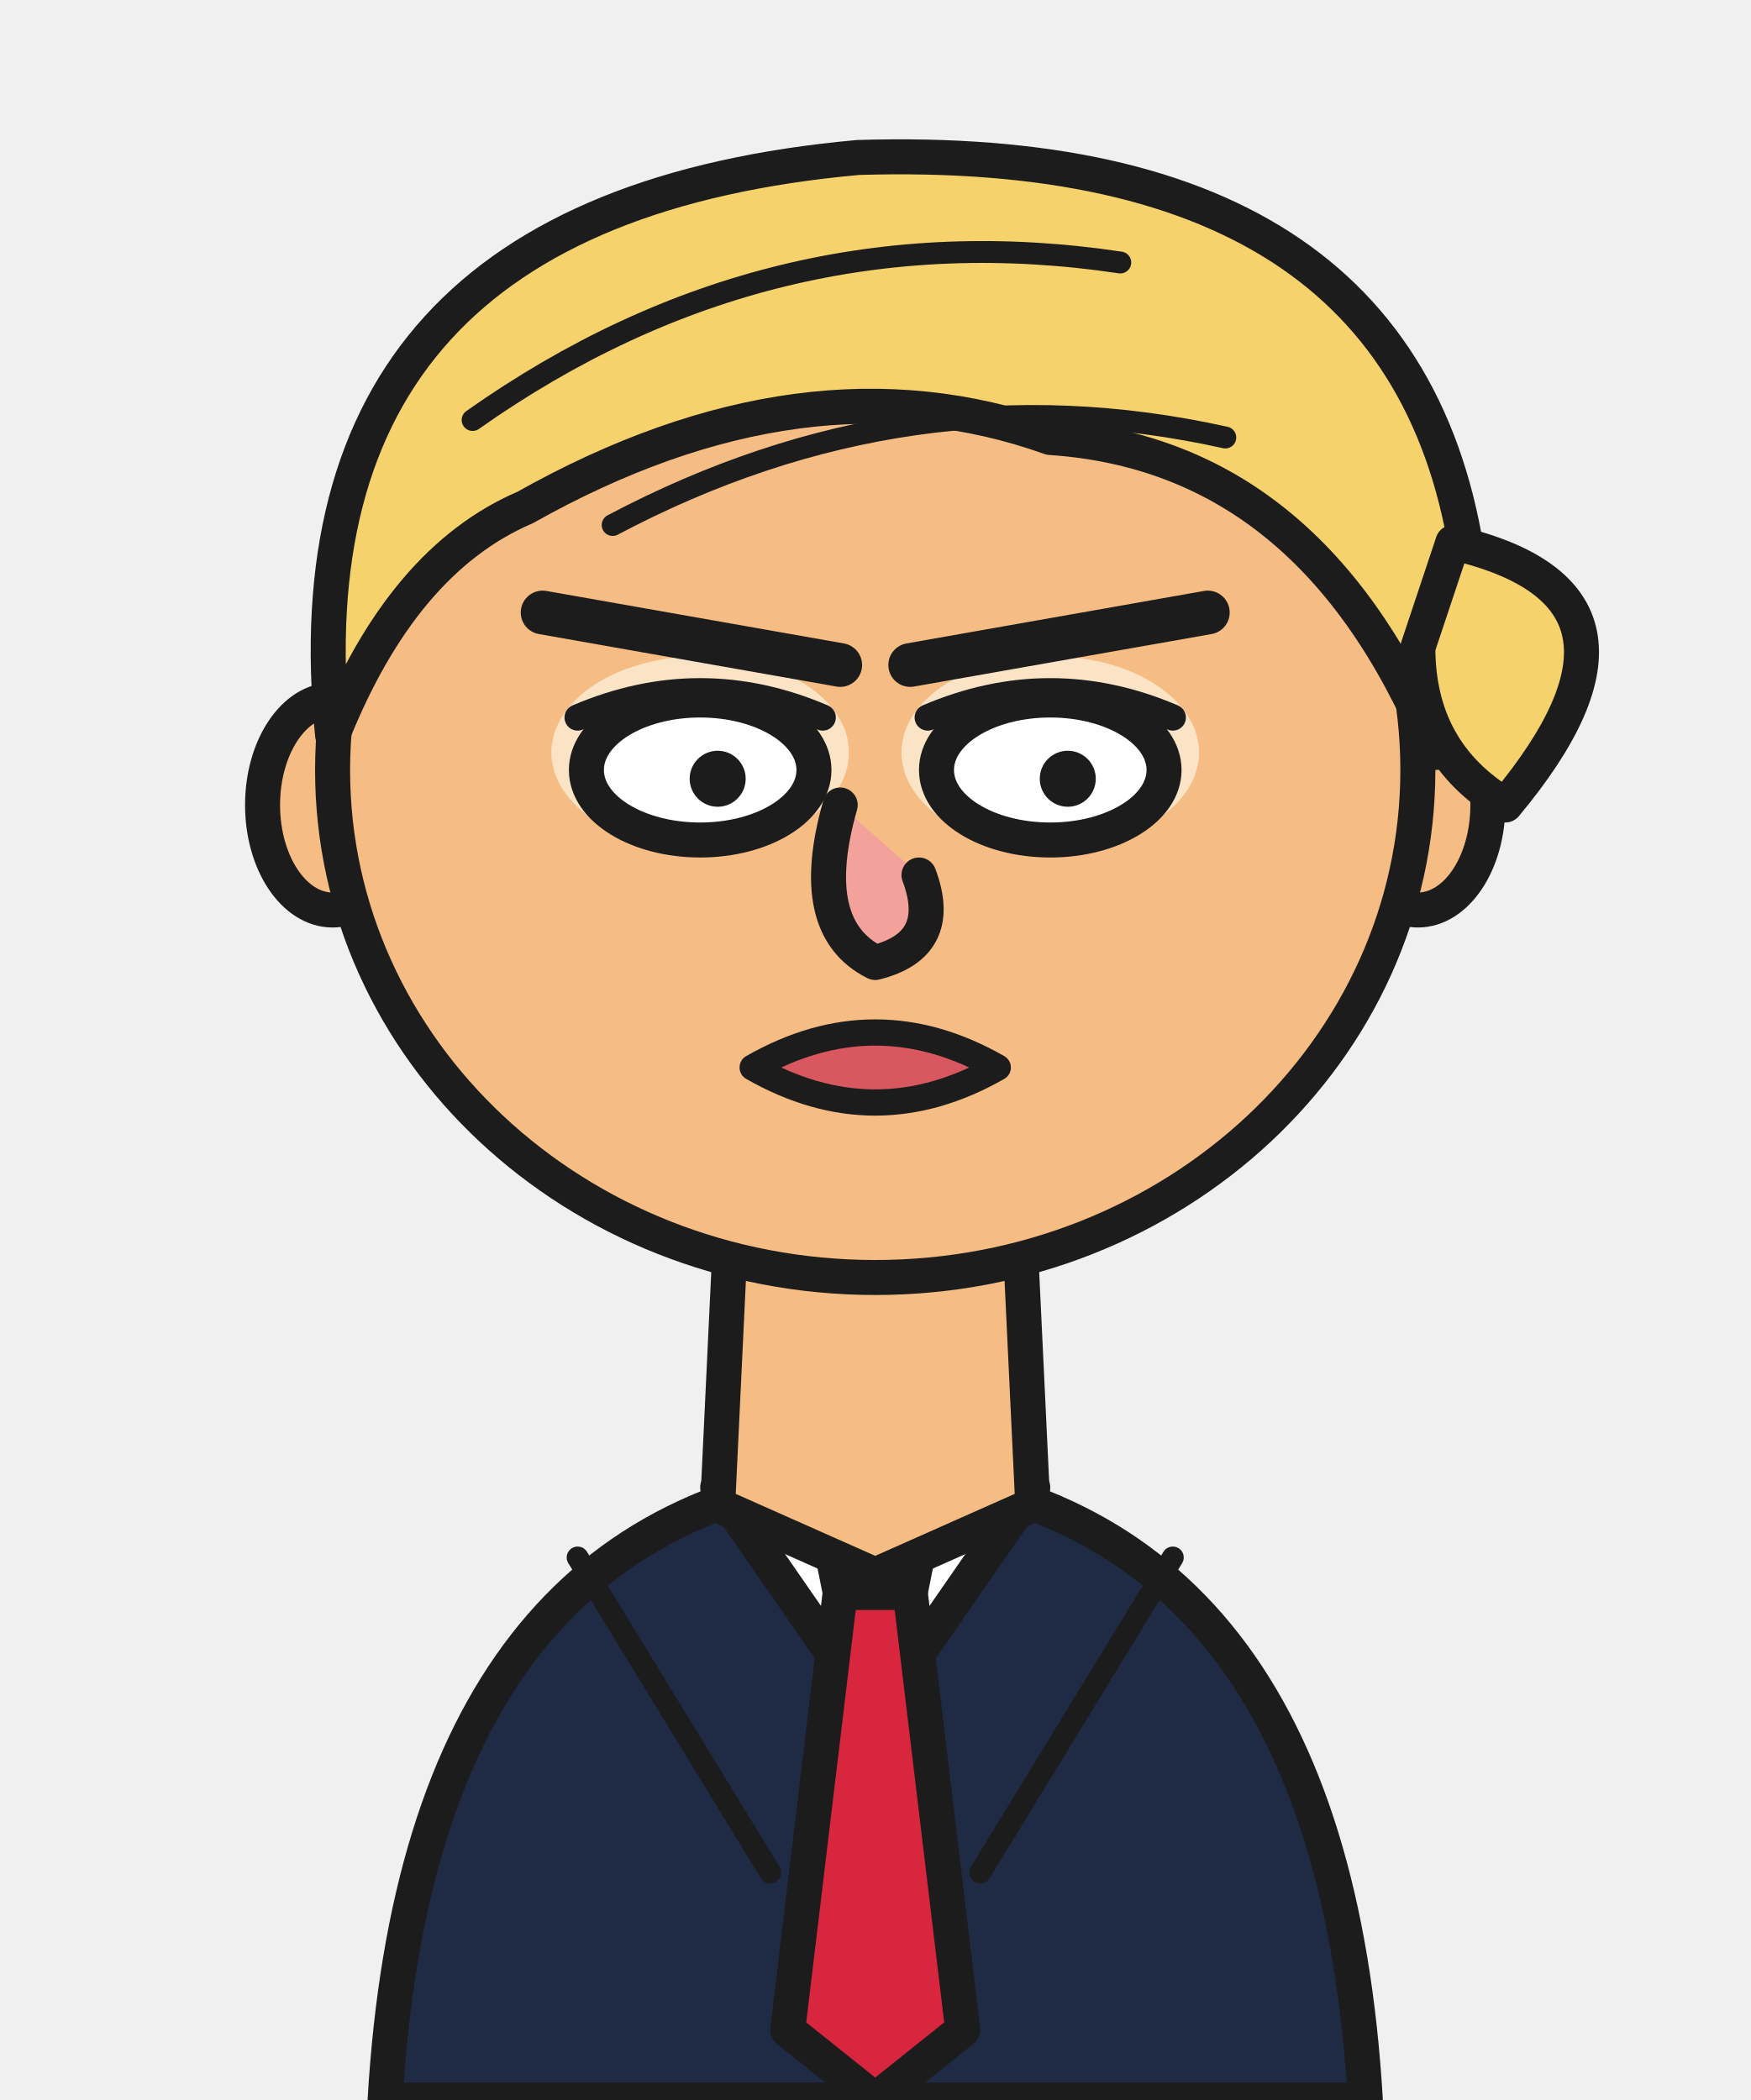
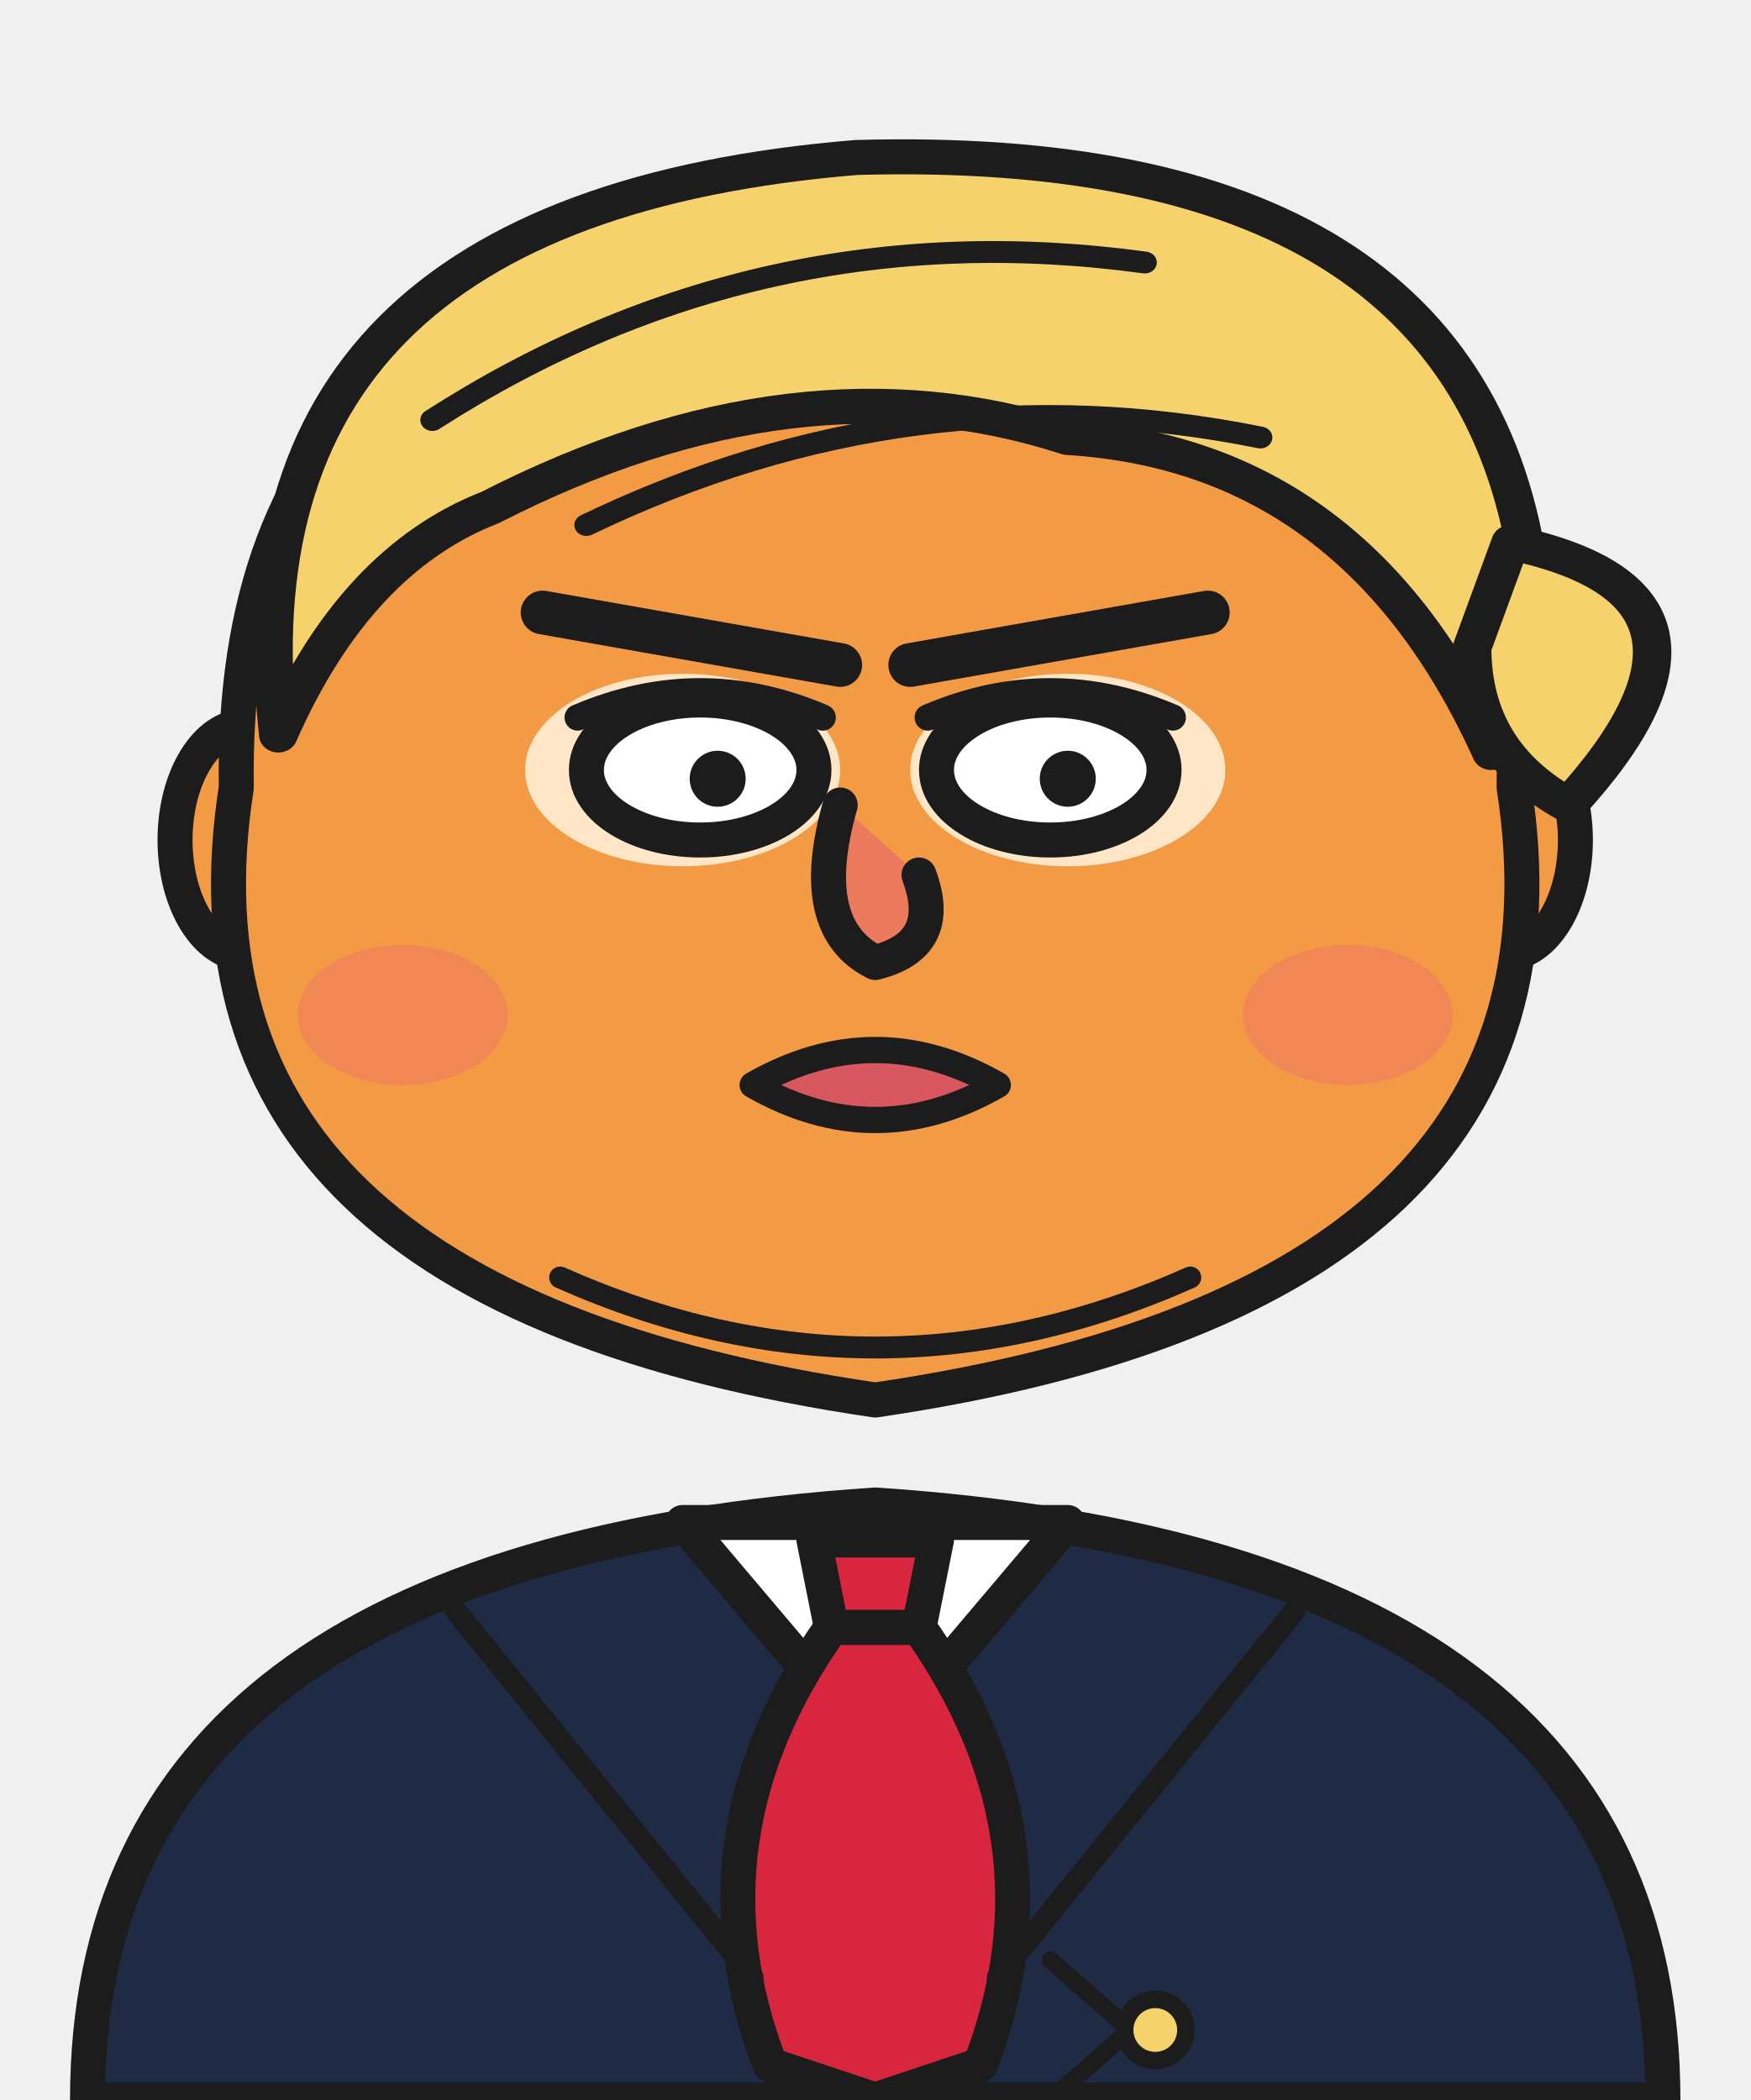
<svg xmlns="http://www.w3.org/2000/svg" viewBox="0 0 200 240" role="img" aria-label="Mascot idle">
  <g stroke="#1c1c1c" stroke-width="4" stroke-linejoin="round" stroke-linecap="round">
-     <path d="M44 240 Q48 172 100 168 Q152 172 156 240 Z" fill="#1F2A44" />
-     <path d="M82 170 L100 196 L118 170 Z" fill="#FFFFFF" />
-     <path d="M94 172 L106 172 L104 182 L96 182 Z" fill="#D7263D" />
-     <path d="M96 182 L104 182 L110 232 L100 240 L90 232 Z" fill="#D7263D" />
-     <path d="M66 178 L88 214 M134 178 L112 214" fill="none" stroke-width="2.5" />
-     <path d="M84 130 L116 130 L118 172 L100 180 L82 172 Z" fill="#F5BC84" />
-     <ellipse cx="38" cy="92" rx="8" ry="12" fill="#F5BC84" />
-     <ellipse cx="162" cy="92" rx="8" ry="12" fill="#F5BC84" />
-     <ellipse cx="100" cy="88" rx="62" ry="58" fill="#F5BC84" />
-     <ellipse cx="80" cy="86" rx="17" ry="11" fill="#FBE3C6" stroke="none" />
-     <ellipse cx="120" cy="86" rx="17" ry="11" fill="#FBE3C6" stroke="none" />
-     <path d="M38 84 Q32 24 98 18 Q162 16 168 66 Q170 78 164 86 Q150 52 120 50 Q92 40 60 58 Q46 64 38 84 Z" fill="#F5D26B" />
-     <path d="M166 62 Q192 68 172 92 Q162 86 162 74 Z" fill="#F5D26B" />
-     <path d="M54 48 Q88 24 128 30 M70 60 Q104 42 140 50" fill="none" stroke-width="2.5" />
+     <path d="M10 240 Q10 178 100 172 Q190 178 190 240 Z" fill="#1F2A44" />
+     <path d="M78 174 L100 200 L122 174 Z" fill="#FFFFFF" />
+     <path d="M93 176 L107 176 L105 186 L95 186 Z" fill="#D7263D" />
+     <path d="M95 186 L105 186 Q122 210 112 236 L100 240 L88 236 Q78 210 95 186 Z" fill="#D7263D" />
+     <path d="M52 184 L86 226 M148 184 L114 226" fill="none" stroke-width="2.5" />
+     <circle cx="132" cy="232" r="3.5" fill="#F5D26B" stroke-width="2" />
+     <path d="M120 224 L128 231 M120 240 L128 233" fill="none" stroke-width="2" />
+     <ellipse cx="28" cy="96" rx="8" ry="13" fill="#F39A45" />
+     <ellipse cx="172" cy="96" rx="8" ry="13" fill="#F39A45" />
+     <path d="M27 90 Q26 26 100 28 Q174 26 173 90 Q182 148 100 160 Q18 148 27 90 Z" fill="#F39A45" />
+     <path d="M64 146 Q100 162 136 146" fill="none" stroke-width="2.5" />
+     <ellipse cx="78" cy="88" rx="18" ry="11" fill="#FFE6C6" stroke="none" />
+     <ellipse cx="122" cy="88" rx="18" ry="11" fill="#FFE6C6" stroke="none" />
+     <ellipse cx="46" cy="116" rx="12" ry="8" fill="#EE7A5E" stroke="none" opacity="0.6" />
+     <ellipse cx="154" cy="116" rx="12" ry="8" fill="#EE7A5E" stroke="none" opacity="0.6" />
+     <g transform="translate(-10 0) scale(1.1 1)">
+       <path d="M38 84 Q32 24 98 18 Q162 16 168 66 Q170 78 164 86 Q150 52 120 50 Q92 40 60 58 Q46 64 38 84 Z" fill="#F5D26B" />
+       <path d="M166 62 Q192 68 172 92 Q162 86 162 74 Z" fill="#F5D26B" />
+       <path d="M54 48 Q88 24 128 30 M70 60 Q104 42 140 50" fill="none" stroke-width="2.5" />
+     </g>
    <path d="M62 70 L96 76" stroke-width="5" />
    <path d="M104 76 L138 70" stroke-width="5" />
    <ellipse cx="80" cy="88" rx="13" ry="8" fill="#FFFFFF" />
    <ellipse cx="120" cy="88" rx="13" ry="8" fill="#FFFFFF" />
    <circle cx="82" cy="89" r="3.2" fill="#1c1c1c" stroke="none" />
    <circle cx="122" cy="89" r="3.2" fill="#1c1c1c" stroke="none" />
    <path d="M66 82 Q80 76 94 82 M106 82 Q120 76 134 82" fill="none" stroke-width="3" />
-     <path d="M96 92 Q92 106 100 110 Q108 108 105 100" fill="#F2A29B" />
-     <path d="M86 122 Q100 114 114 122 Q100 130 86 122 Z" fill="#D9575E" stroke-width="3" />
+     <path d="M96 92 Q92 106 100 110 Q108 108 105 100" fill="#EE7A5E" />
+     <path d="M86 124 Q100 116 114 124 Q100 132 86 124 Z" fill="#D9575E" stroke-width="3" />
  </g>
</svg>
